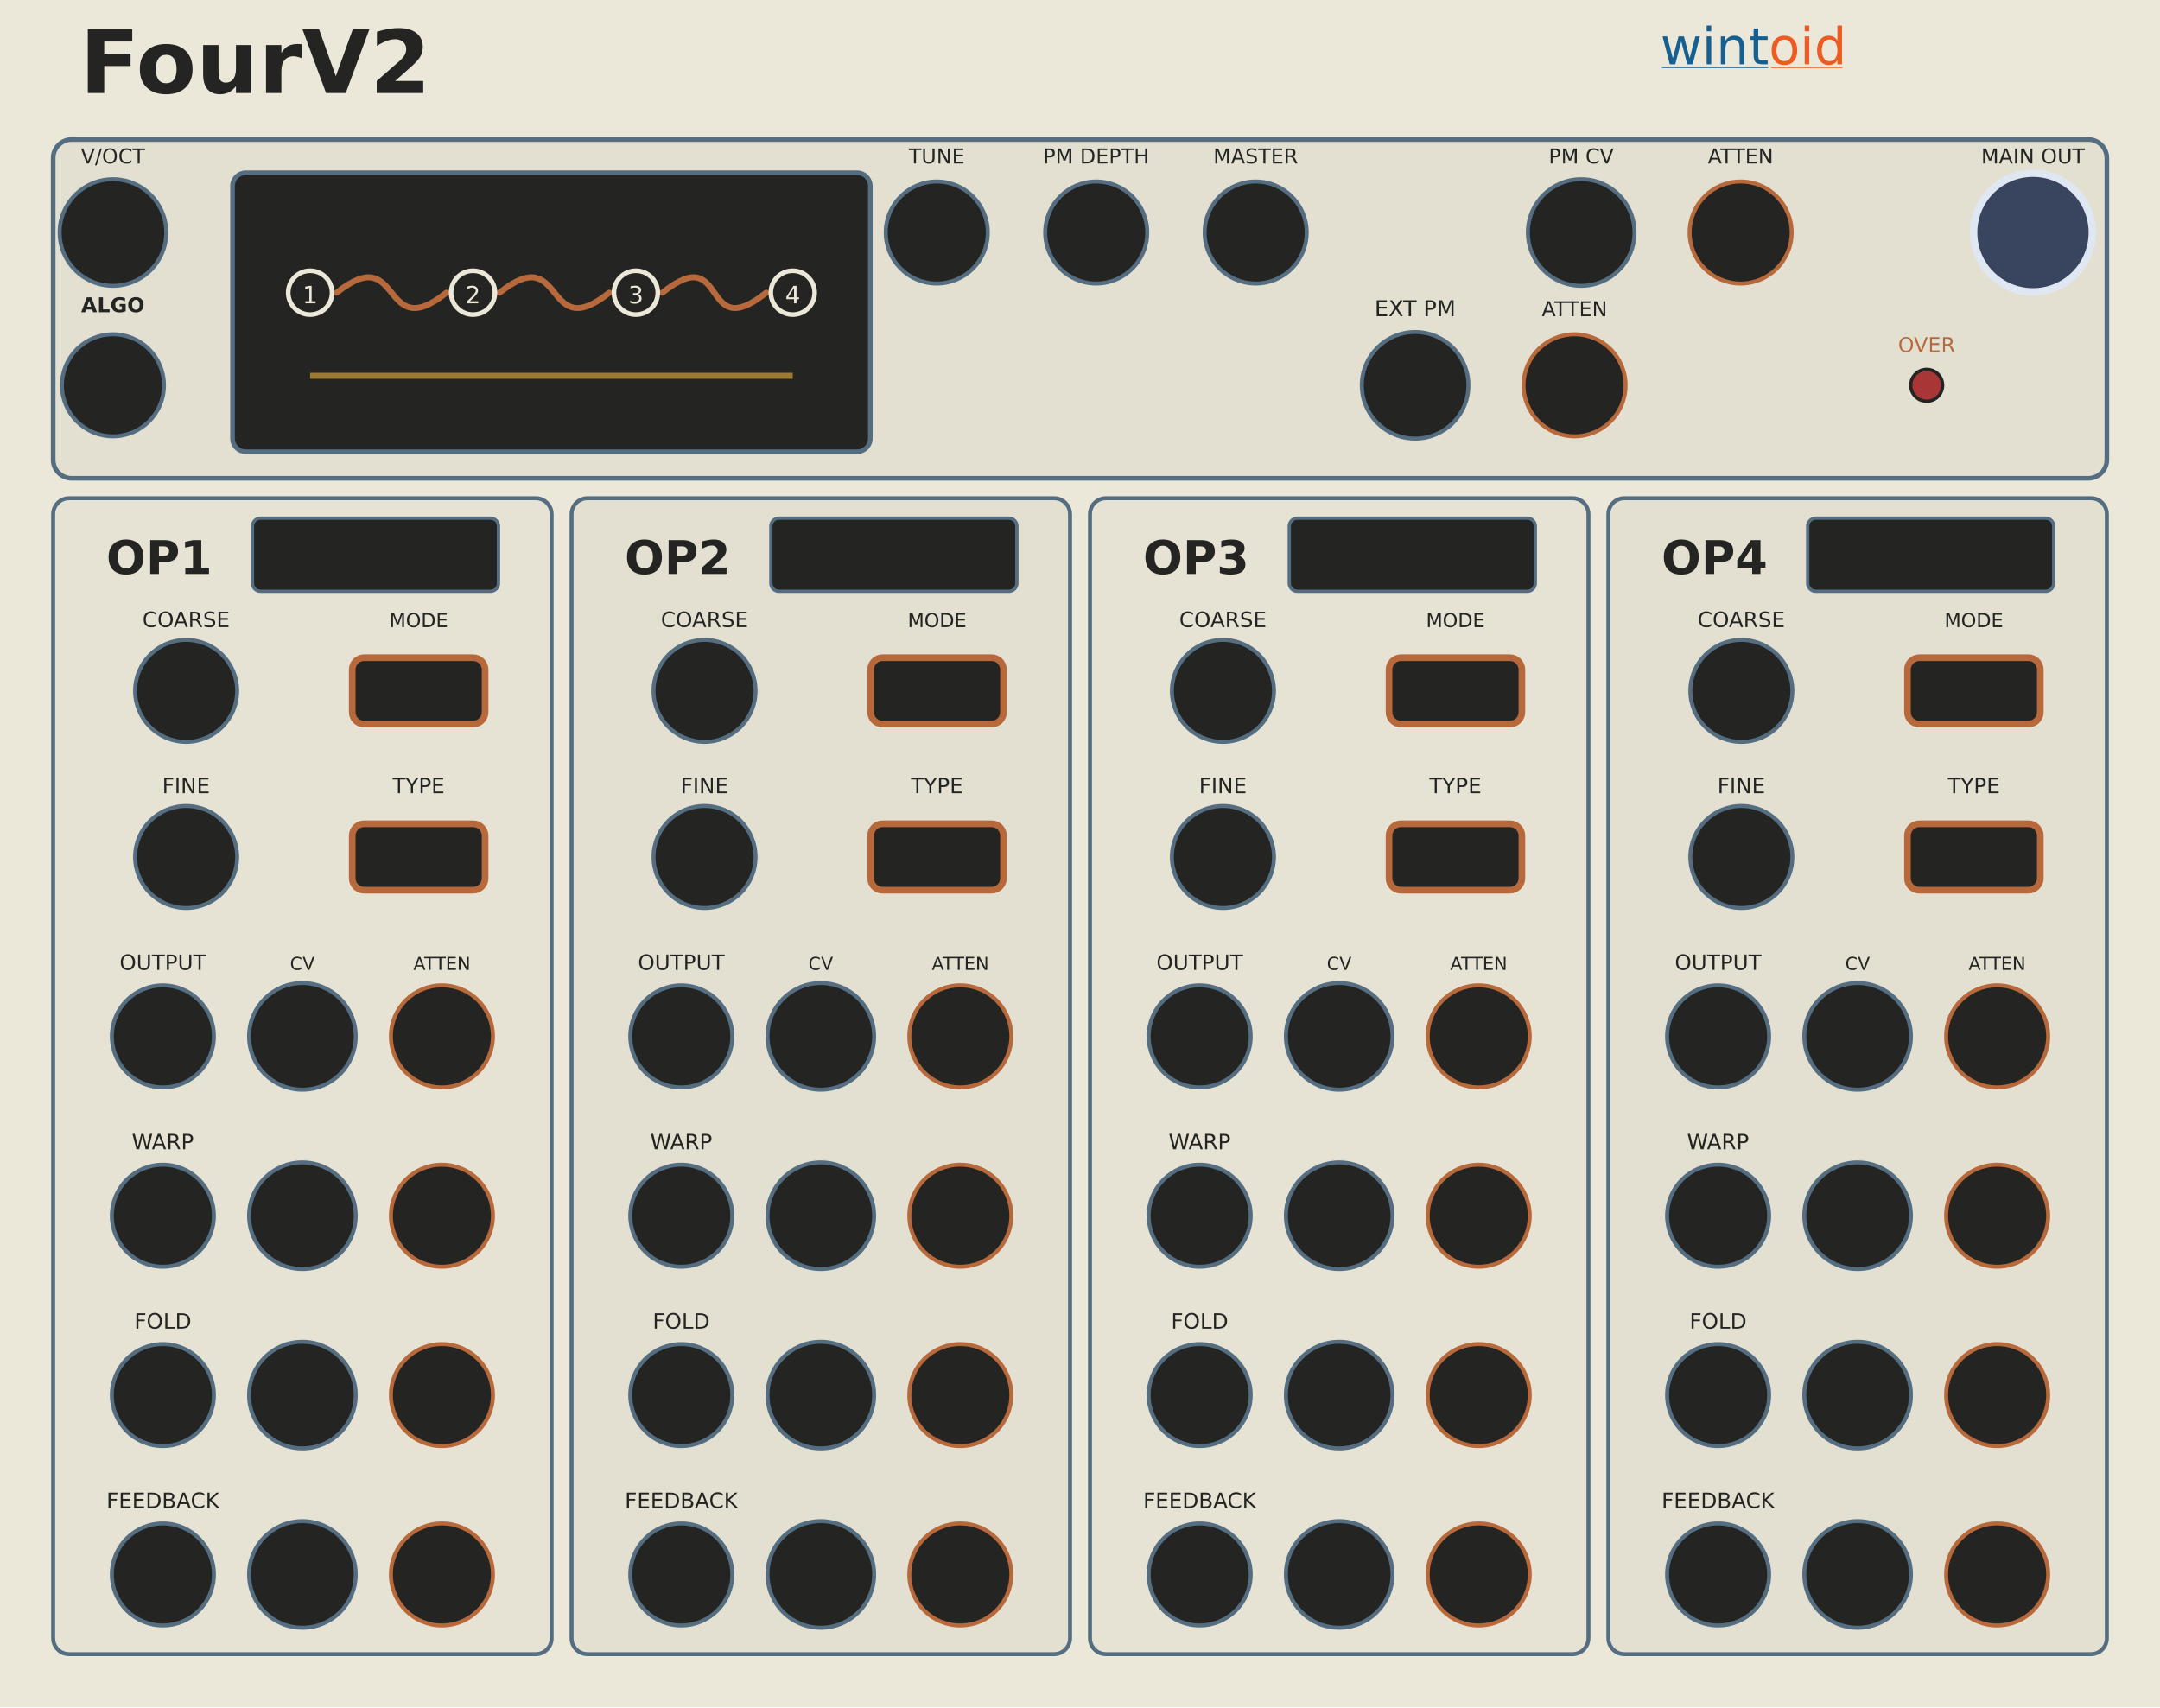
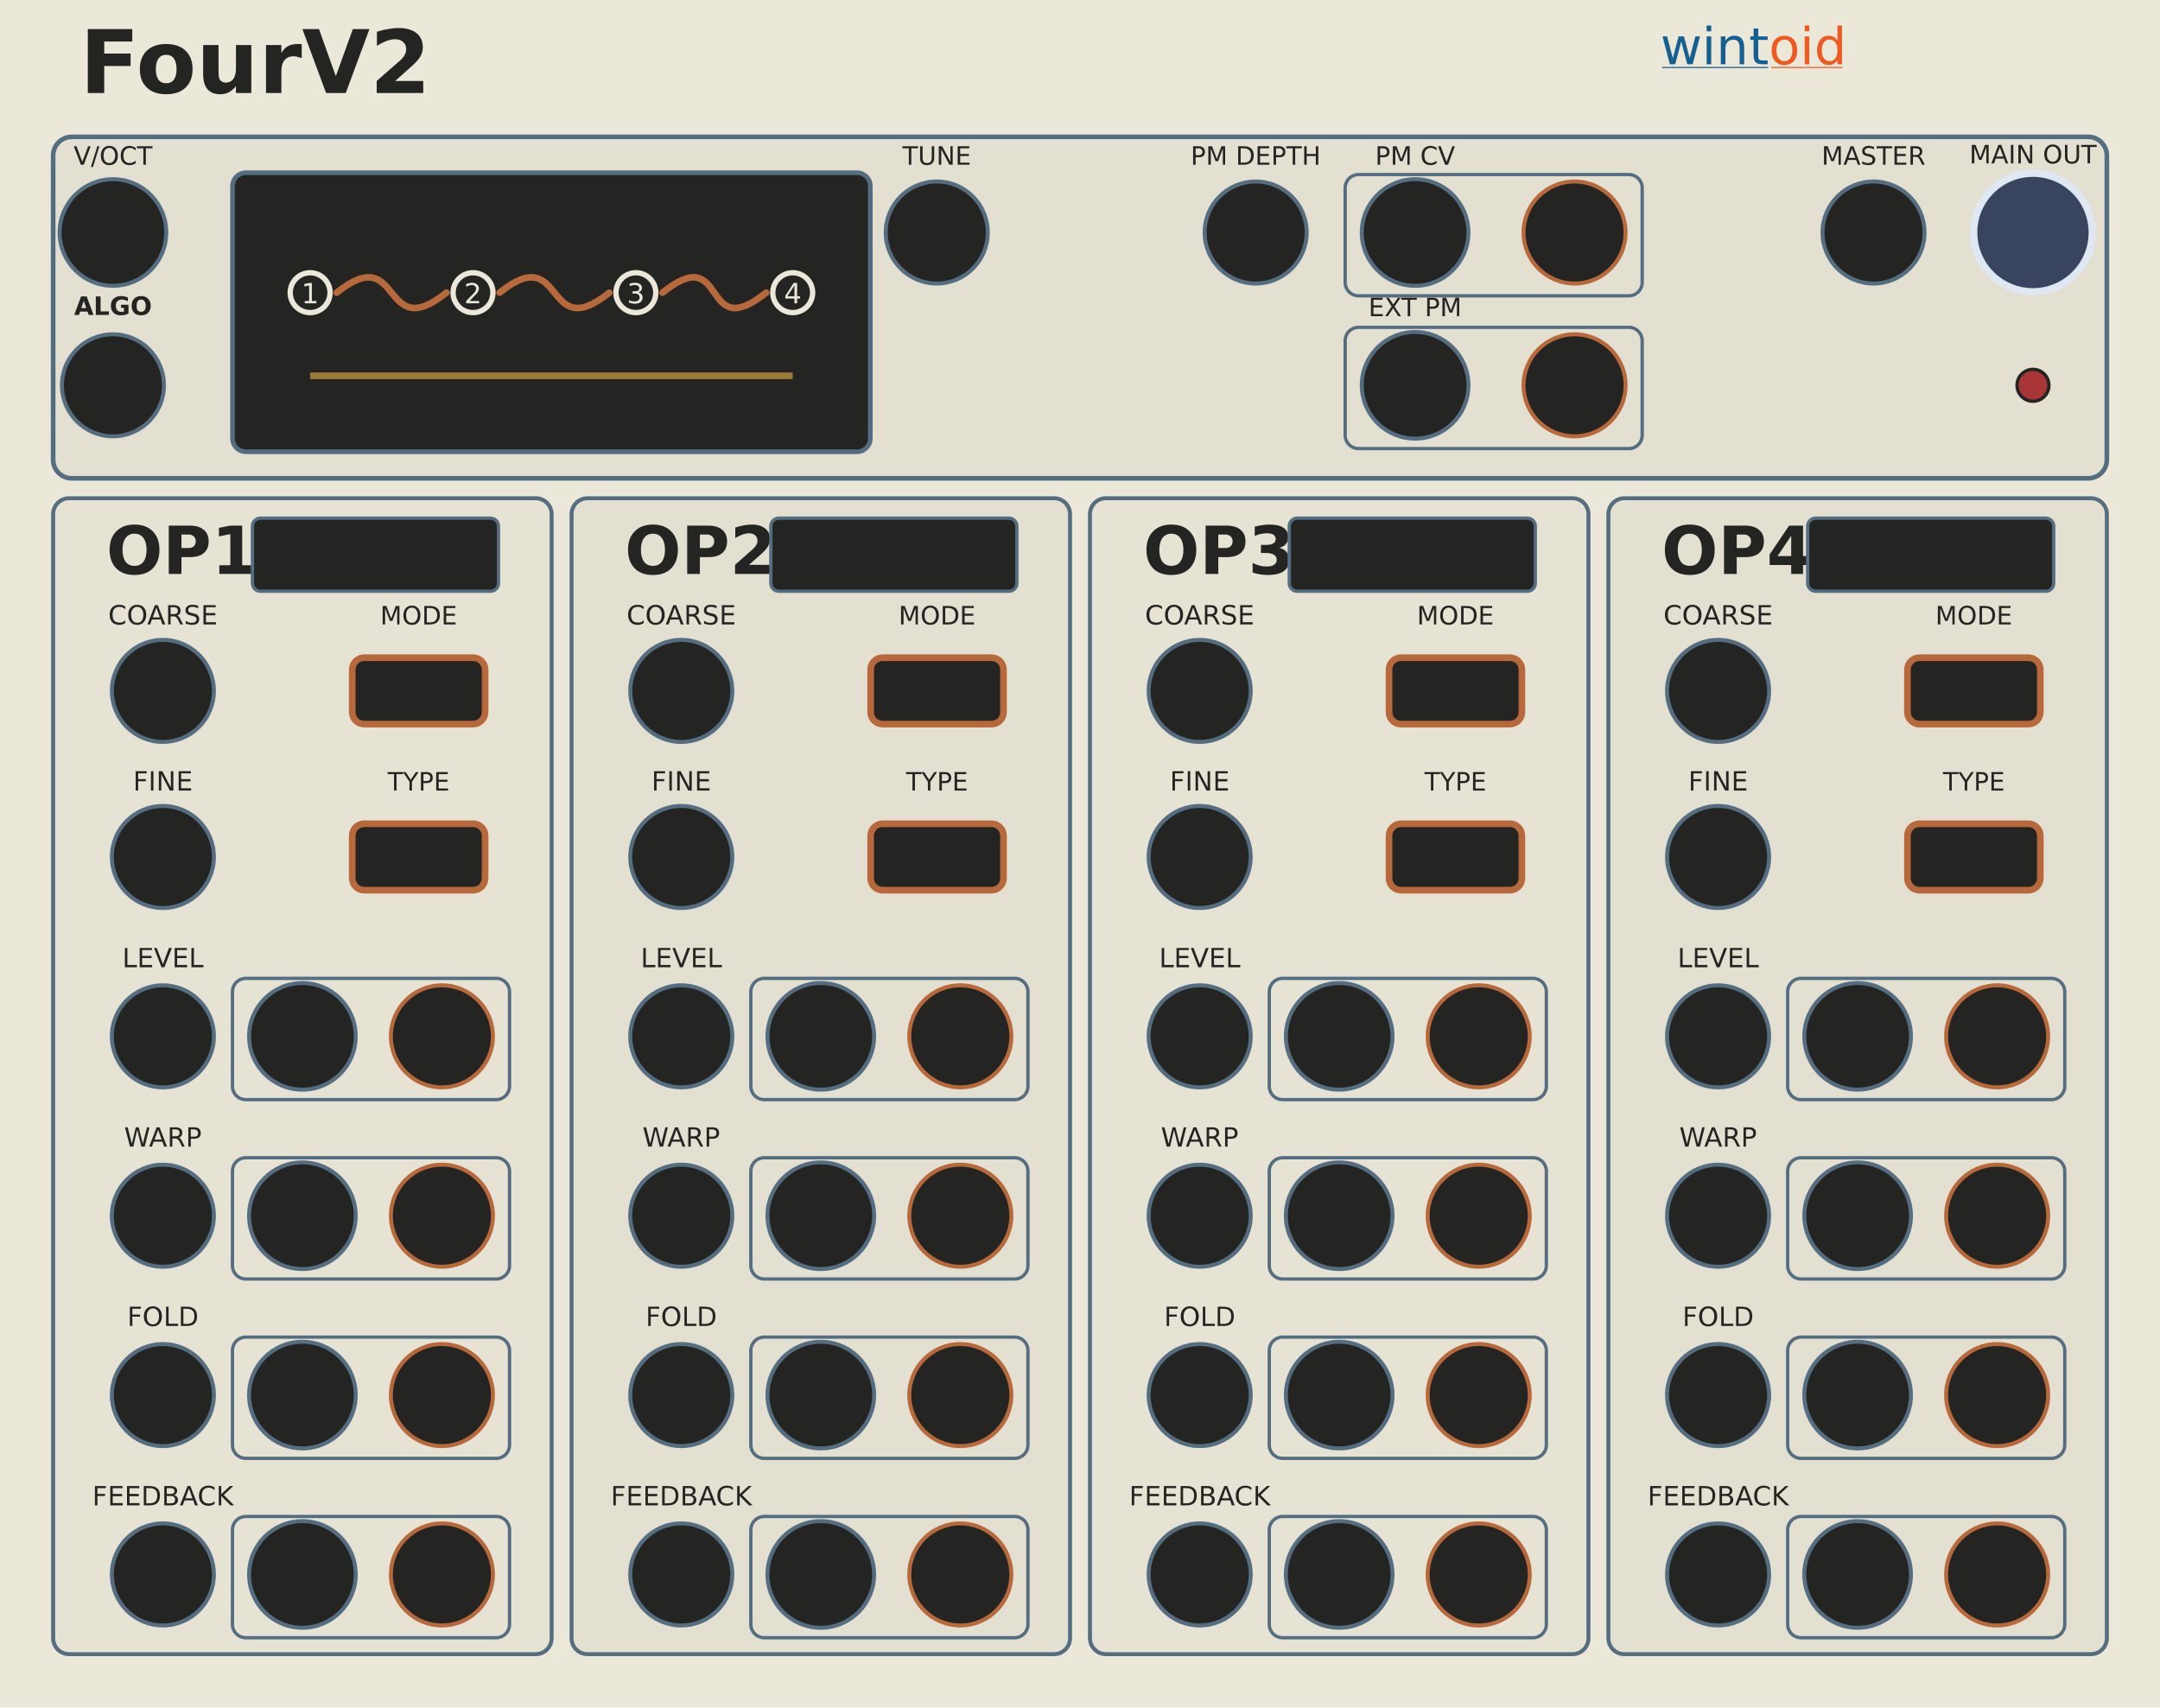
<svg xmlns="http://www.w3.org/2000/svg" width="162.56mm" height="128.5mm" viewBox="0 0 162.56 128.5">
  <rect x="0" y="0" width="162.56" height="128.5" fill="#ece8d9" stroke="#ece8d9" stroke-width="0" />
  <g id="wintoid-logo" transform="translate(124.959 0.638) scale(0.06)">
    <g id="wint-glyphs" fill="#155f91">
      <path data-glyph="w" data-glyph-index="90" data-bbox="2.6875,-35,49.6562,0" transform="translate(0 70)" fill="#155f91" d="M 2.688 -35 L 8.438 -35 L 15.625 -7.688 L 22.781 -35 L 29.562 -35 L 36.75 -7.688 L 43.906 -35 L 49.656 -35 L 40.5 0 L 33.719 0 L 26.188 -28.688 L 18.625 0 L 11.844 0 Z" />
      <path data-glyph="i" data-glyph-index="76" data-bbox="6.0312,-48.625,11.7812,0" transform="translate(52 70)" fill="#155f91" d="M 6.031 -35 L 11.781 -35 L 11.781 0 L 6.031 0 Z M 6.031 -48.625 L 11.781 -48.625 L 11.781 -41.344 L 6.031 -41.344 Z" />
      <path data-glyph="n" data-glyph-index="81" data-bbox="5.8125,-35.8438,35.125,0" transform="translate(70 70)" fill="#155f91" d="M 35.125 -21.125 L 35.125 0 L 29.375 0 L 29.375 -20.938 Q 29.375 -25.906 27.438 -28.375 Q 25.5 -30.844 21.625 -30.844 Q 16.969 -30.844 14.281 -27.875 Q 11.594 -24.906 11.594 -19.781 L 11.594 0 L 5.812 0 L 5.812 -35 L 11.594 -35 L 11.594 -29.562 Q 13.656 -32.719 16.453 -34.281 Q 19.25 -35.844 22.906 -35.844 Q 28.938 -35.844 32.031 -32.109 Q 35.125 -28.375 35.125 -21.125 Z" />
      <path data-glyph="t" data-glyph-index="87" data-bbox="1.7188,-44.9375,23.5625,0" transform="translate(111 70)" fill="#155f91" d="M 11.719 -44.938 L 11.719 -35 L 23.562 -35 L 23.562 -30.531 L 11.719 -30.531 L 11.719 -11.531 Q 11.719 -7.25 12.891 -6.031 Q 14.062 -4.812 17.656 -4.812 L 23.562 -4.812 L 23.562 0 L 17.656 0 Q 11 0 8.469 -2.484 Q 5.938 -4.969 5.938 -11.531 L 5.938 -30.531 L 1.719 -30.531 L 1.719 -35 L 5.938 -35 L 5.938 -44.938 Z" />
    </g>
    <line id="wint-underline" x1="2.688" y1="74" x2="134.562" y2="74" stroke="#155f91" stroke-width="1.4" stroke-linecap="square" />
    <g id="oid-glyphs" fill="#ed5b22">
      <path data-glyph="o" data-glyph-index="82" data-bbox="3.5312,-35.8438,35.6562,0.9062" transform="translate(136 70)" fill="#ed5b22" d="M 19.594 -30.969 Q 14.969 -30.969 12.281 -27.359 Q 9.594 -23.75 9.594 -17.469 Q 9.594 -11.188 12.266 -7.578 Q 14.938 -3.969 19.594 -3.969 Q 24.188 -3.969 26.875 -7.594 Q 29.562 -11.219 29.562 -17.469 Q 29.562 -23.688 26.875 -27.328 Q 24.188 -30.969 19.594 -30.969 Z M 19.594 -35.844 Q 27.094 -35.844 31.375 -30.969 Q 35.656 -26.094 35.656 -17.469 Q 35.656 -8.875 31.375 -3.984 Q 27.094 0.906 19.594 0.906 Q 12.062 0.906 7.797 -3.984 Q 3.531 -8.875 3.531 -17.469 Q 3.531 -26.094 7.797 -30.969 Q 12.062 -35.844 19.594 -35.844 Z" />
      <path data-glyph="i" data-glyph-index="76" data-bbox="6.0312,-48.625,11.7812,0" transform="translate(175 70)" fill="#ed5b22" d="M 6.031 -35 L 11.781 -35 L 11.781 0 L 6.031 0 Z M 6.031 -48.625 L 11.781 -48.625 L 11.781 -41.344 L 6.031 -41.344 Z" />
      <path data-glyph="d" data-glyph-index="71" data-bbox="3.5312,-48.625,34.8125,0.9062" transform="translate(193 70)" fill="#ed5b22" d="M 29.062 -29.688 L 29.062 -48.625 L 34.812 -48.625 L 34.812 0 L 29.062 0 L 29.062 -5.25 Q 27.25 -2.125 24.484 -0.609 Q 21.719 0.906 17.844 0.906 Q 11.5 0.906 7.516 -4.156 Q 3.531 -9.219 3.531 -17.469 Q 3.531 -25.719 7.516 -30.781 Q 11.5 -35.844 17.844 -35.844 Q 21.719 -35.844 24.484 -34.328 Q 27.25 -32.812 29.062 -29.688 Z M 9.469 -17.469 Q 9.469 -11.125 12.078 -7.516 Q 14.688 -3.906 19.25 -3.906 Q 23.812 -3.906 26.438 -7.516 Q 29.062 -11.125 29.062 -17.469 Q 29.062 -23.812 26.438 -27.422 Q 23.812 -31.031 19.25 -31.031 Q 14.688 -31.031 12.078 -27.422 Q 9.469 -23.812 9.469 -17.469 Z" />
    </g>
    <line id="oid-underline" x1="139.531" y1="74" x2="227.812" y2="74" stroke="#ed5b22" stroke-width="1.4" stroke-linecap="square" />
  </g>
  <text x="6" y="7" text-anchor="start" font-family="DejaVu Sans" font-size="6.6" font-weight="600" fill="#242522">FourV2</text>
-   <rect id="routing-section" x="4" y="10.5" width="154.56" height="25.5" fill="#e3e0d1" stroke="#556d80" stroke-width="0.35" rx="1.4" />
-   <text x="8.5" y="23.5" text-anchor="middle" font-family="DejaVu Sans" font-size="1.55" font-weight="600" fill="#242522">ALGO</text>
+   <rect id="routing-section" x="4" y="10.3" width="154.56" height="25.7" fill="#e3e0d1" stroke="#556d80" stroke-width="0.35" rx="1.4" />
+   <text x="8.5" y="23.7" text-anchor="middle" font-family="DejaVu Sans" font-size="1.9" font-weight="600" fill="#242522">ALGO</text>
  <rect id="routing-display" x="17.5" y="13" width="48" height="21" fill="#242522" stroke="#556d80" stroke-width="0.35" rx="1" />
  <g id="routing-display-art">
-     <path d="M 25.34 22.028 C 30.34 18.028, 28.598 26.028, 33.598 22.028" fill="none" stroke="#b7693c" stroke-width="0.45" stroke-linecap="round" stroke-linejoin="round" />
-     <path d="M 37.598 22.028 C 42.598 18.028, 40.856 26.028, 45.856 22.028" fill="none" stroke="#b7693c" stroke-width="0.45" stroke-linecap="round" stroke-linejoin="round" />
-     <path d="M 49.856 22.028 C 54.856 18.028, 52.66 26.028, 57.66 22.028" fill="none" stroke="#b7693c" stroke-width="0.45" stroke-linecap="round" stroke-linejoin="round" />
-     <line x1="23.34" y1="28.284" x2="59.66" y2="28.284" stroke="#9c7a35" stroke-width="0.45" />
-     <circle cx="23.34" cy="22.028" r="1.65" fill="#242522" stroke="#ece8d9" stroke-width="0.35" />
-     <text x="23.34" y="22.828" text-anchor="middle" font-family="DejaVu Sans" font-size="1.8" fill="#ece8d9">1</text>
-     <circle cx="35.598" cy="22.028" r="1.65" fill="#242522" stroke="#ece8d9" stroke-width="0.35" />
-     <text x="35.598" y="22.828" text-anchor="middle" font-family="DejaVu Sans" font-size="1.8" fill="#ece8d9">2</text>
-     <circle cx="47.856" cy="22.028" r="1.65" fill="#242522" stroke="#ece8d9" stroke-width="0.35" />
-     <text x="47.856" y="22.828" text-anchor="middle" font-family="DejaVu Sans" font-size="1.8" fill="#ece8d9">3</text>
-     <circle cx="59.66" cy="22.028" r="1.65" fill="#242522" stroke="#ece8d9" stroke-width="0.35" />
-     <text x="59.66" y="22.828" text-anchor="middle" font-family="DejaVu Sans" font-size="1.8" fill="#ece8d9">4</text>
+     <path d="M 25.34 22.028 C 30.34 18.028, 28.598 26.028, 33.598 22.028" fill="none" stroke="#b7693c" stroke-width="0.5" stroke-linecap="round" stroke-linejoin="round" />
+     <path d="M 37.598 22.028 C 42.598 18.028, 40.856 26.028, 45.856 22.028" fill="none" stroke="#b7693c" stroke-width="0.5" stroke-linecap="round" stroke-linejoin="round" />
+     <path d="M 49.856 22.028 C 54.856 18.028, 52.66 26.028, 57.66 22.028" fill="none" stroke="#b7693c" stroke-width="0.5" stroke-linecap="round" stroke-linejoin="round" />
+     <line x1="23.34" y1="28.284" x2="59.66" y2="28.284" stroke="#9c7a35" stroke-width="0.5" />
+     <circle cx="23.34" cy="22.028" r="1.5" fill="#242522" stroke="#ece8d9" stroke-width="0.4" />
+     <text x="23.34" y="22.828" text-anchor="middle" font-family="DejaVu Sans" font-size="2.1" fill="#ece8d9">1</text>
+     <circle cx="35.598" cy="22.028" r="1.5" fill="#242522" stroke="#ece8d9" stroke-width="0.4" />
+     <text x="35.598" y="22.828" text-anchor="middle" font-family="DejaVu Sans" font-size="2.1" fill="#ece8d9">2</text>
+     <circle cx="47.856" cy="22.028" r="1.5" fill="#242522" stroke="#ece8d9" stroke-width="0.4" />
+     <text x="47.856" y="22.828" text-anchor="middle" font-family="DejaVu Sans" font-size="2.1" fill="#ece8d9">3</text>
+     <circle cx="59.66" cy="22.028" r="1.5" fill="#242522" stroke="#ece8d9" stroke-width="0.4" />
+     <text x="59.66" y="22.828" text-anchor="middle" font-family="DejaVu Sans" font-size="2.1" fill="#ece8d9">4</text>
  </g>
-   <text x="70.5" y="12.3" text-anchor="middle" font-family="DejaVu Sans" font-size="1.55" font-weight="400" fill="#242522">TUNE</text>
-   <text x="82.5" y="12.3" text-anchor="middle" font-family="DejaVu Sans" font-size="1.55" font-weight="400" fill="#242522">PM DEPTH</text>
-   <text x="94.5" y="12.3" text-anchor="middle" font-family="DejaVu Sans" font-size="1.55" font-weight="400" fill="#242522">MASTER</text>
-   <text x="119" y="12.3" text-anchor="middle" font-family="DejaVu Sans" font-size="1.55" font-weight="400" fill="#242522">PM CV</text>
-   <text x="131" y="12.3" text-anchor="middle" font-family="DejaVu Sans" font-size="1.55" font-weight="400" fill="#242522">ATTEN</text>
-   <text x="106.5" y="23.8" text-anchor="middle" font-family="DejaVu Sans" font-size="1.65" font-weight="400" fill="#242522">EXT PM</text>
-   <text x="118.5" y="23.8" text-anchor="middle" font-family="DejaVu Sans" font-size="1.55" font-weight="400" fill="#242522">ATTEN</text>
+   <rect id="pm-depth-cv-group" x="101.237" y="13.137" width="22.353" height="9.126" fill="none" stroke="#556d80" stroke-width="0.25" rx="1" />
+   <rect id="external-pm-group" x="101.237" y="24.637" width="22.353" height="9.126" fill="none" stroke="#556d80" stroke-width="0.25" rx="1" />
+   <text x="70.5" y="12.4" text-anchor="middle" font-family="DejaVu Sans" font-size="1.9" font-weight="400" fill="#242522">TUNE</text>
+   <text x="94.5" y="12.4" text-anchor="middle" font-family="DejaVu Sans" font-size="1.9" font-weight="400" fill="#242522">PM DEPTH</text>
+   <text x="141" y="12.4" text-anchor="middle" font-family="DejaVu Sans" font-size="1.9" font-weight="400" fill="#242522">MASTER</text>
+   <text x="106.5" y="12.4" text-anchor="middle" font-family="DejaVu Sans" font-size="1.9" font-weight="400" fill="#242522">PM CV</text>
+   <text x="106.5" y="23.8" text-anchor="middle" font-family="DejaVu Sans" font-size="1.9" font-weight="400" fill="#242522">EXT PM</text>
  <rect id="operator-section-1" x="4" y="37.5" width="37.515" height="87" fill="#e7e3d4" stroke="#556d80" stroke-width="0.3" rx="1.2" />
-   <text x="8" y="43.2" text-anchor="start" font-family="DejaVu Sans" font-size="3.5" font-weight="600" fill="#242522">OP1</text>
+   <text x="8" y="43.2" text-anchor="start" font-family="DejaVu Sans" font-size="5" font-weight="600" fill="#242522">OP1</text>
  <rect id="op1-frequency-display" x="19" y="39" width="18.515" height="5.5" fill="#242522" stroke="#556d80" stroke-width="0.25" rx="0.6" />
-   <text x="14.008" y="47.2" text-anchor="middle" font-family="DejaVu Sans" font-size="1.6" font-weight="400" fill="#242522">COARSE</text>
-   <text x="31.508" y="47.2" text-anchor="middle" font-family="DejaVu Sans" font-size="1.45" font-weight="400" fill="#242522">MODE</text>
-   <text x="14.008" y="59.7" text-anchor="middle" font-family="DejaVu Sans" font-size="1.6" font-weight="400" fill="#242522">FINE</text>
-   <text x="31.508" y="59.7" text-anchor="middle" font-family="DejaVu Sans" font-size="1.6" font-weight="400" fill="#242522">TYPE</text>
-   <text x="12.258" y="73" text-anchor="middle" font-family="DejaVu Sans" font-size="1.6" font-weight="400" fill="#242522">OUTPUT</text>
-   <text x="12.258" y="86.5" text-anchor="middle" font-family="DejaVu Sans" font-size="1.6" font-weight="400" fill="#242522">WARP</text>
-   <text x="12.258" y="100" text-anchor="middle" font-family="DejaVu Sans" font-size="1.6" font-weight="400" fill="#242522">FOLD</text>
-   <text x="12.258" y="113.5" text-anchor="middle" font-family="DejaVu Sans" font-size="1.6" font-weight="400" fill="#242522">FEEDBACK</text>
-   <text x="22.758" y="73" text-anchor="middle" font-family="DejaVu Sans" font-size="1.35" font-weight="400" fill="#242522">CV</text>
-   <text x="33.258" y="73" text-anchor="middle" font-family="DejaVu Sans" font-size="1.35" font-weight="400" fill="#242522">ATTEN</text>
+   <rect id="op1-output-cv-group" x="17.494" y="73.637" width="20.853" height="9.126" fill="none" stroke="#556d80" stroke-width="0.25" rx="1" />
+   <rect id="op1-warp-cv-group" x="17.494" y="87.137" width="20.853" height="9.126" fill="none" stroke="#556d80" stroke-width="0.25" rx="1" />
+   <rect id="op1-fold-cv-group" x="17.494" y="100.637" width="20.853" height="9.126" fill="none" stroke="#556d80" stroke-width="0.25" rx="1" />
+   <rect id="op1-feedback-cv-group" x="17.494" y="114.137" width="20.853" height="9.126" fill="none" stroke="#556d80" stroke-width="0.25" rx="1" />
+   <text x="12.258" y="47" text-anchor="middle" font-family="DejaVu Sans" font-size="2" font-weight="400" fill="#242522">COARSE</text>
+   <text x="31.508" y="47" text-anchor="middle" font-family="DejaVu Sans" font-size="1.9" font-weight="400" fill="#242522">MODE</text>
+   <text x="12.258" y="59.5" text-anchor="middle" font-family="DejaVu Sans" font-size="2" font-weight="400" fill="#242522">FINE</text>
+   <text x="31.508" y="59.5" text-anchor="middle" font-family="DejaVu Sans" font-size="1.9" font-weight="400" fill="#242522">TYPE</text>
+   <text x="12.258" y="72.8" text-anchor="middle" font-family="DejaVu Sans" font-size="2" font-weight="400" fill="#242522">LEVEL</text>
+   <text x="12.258" y="86.3" text-anchor="middle" font-family="DejaVu Sans" font-size="2" font-weight="400" fill="#242522">WARP</text>
+   <text x="12.258" y="99.8" text-anchor="middle" font-family="DejaVu Sans" font-size="2" font-weight="400" fill="#242522">FOLD</text>
+   <text x="12.258" y="113.3" text-anchor="middle" font-family="DejaVu Sans" font-size="2" font-weight="400" fill="#242522">FEEDBACK</text>
  <rect id="operator-section-2" x="43.015" y="37.5" width="37.515" height="87" fill="#e3e0d1" stroke="#556d80" stroke-width="0.3" rx="1.2" />
-   <text x="47.015" y="43.2" text-anchor="start" font-family="DejaVu Sans" font-size="3.5" font-weight="600" fill="#242522">OP2</text>
+   <text x="47.015" y="43.2" text-anchor="start" font-family="DejaVu Sans" font-size="5" font-weight="600" fill="#242522">OP2</text>
  <rect id="op2-frequency-display" x="58.015" y="39" width="18.515" height="5.5" fill="#242522" stroke="#556d80" stroke-width="0.25" rx="0.6" />
-   <text x="53.023" y="47.2" text-anchor="middle" font-family="DejaVu Sans" font-size="1.6" font-weight="400" fill="#242522">COARSE</text>
-   <text x="70.523" y="47.2" text-anchor="middle" font-family="DejaVu Sans" font-size="1.45" font-weight="400" fill="#242522">MODE</text>
-   <text x="53.023" y="59.7" text-anchor="middle" font-family="DejaVu Sans" font-size="1.6" font-weight="400" fill="#242522">FINE</text>
-   <text x="70.523" y="59.7" text-anchor="middle" font-family="DejaVu Sans" font-size="1.6" font-weight="400" fill="#242522">TYPE</text>
-   <text x="51.273" y="73" text-anchor="middle" font-family="DejaVu Sans" font-size="1.6" font-weight="400" fill="#242522">OUTPUT</text>
-   <text x="51.273" y="86.5" text-anchor="middle" font-family="DejaVu Sans" font-size="1.6" font-weight="400" fill="#242522">WARP</text>
-   <text x="51.273" y="100" text-anchor="middle" font-family="DejaVu Sans" font-size="1.6" font-weight="400" fill="#242522">FOLD</text>
-   <text x="51.273" y="113.5" text-anchor="middle" font-family="DejaVu Sans" font-size="1.6" font-weight="400" fill="#242522">FEEDBACK</text>
-   <text x="61.773" y="73" text-anchor="middle" font-family="DejaVu Sans" font-size="1.35" font-weight="400" fill="#242522">CV</text>
-   <text x="72.273" y="73" text-anchor="middle" font-family="DejaVu Sans" font-size="1.35" font-weight="400" fill="#242522">ATTEN</text>
+   <rect id="op2-output-cv-group" x="56.509" y="73.637" width="20.853" height="9.126" fill="none" stroke="#556d80" stroke-width="0.25" rx="1" />
+   <rect id="op2-warp-cv-group" x="56.509" y="87.137" width="20.853" height="9.126" fill="none" stroke="#556d80" stroke-width="0.25" rx="1" />
+   <rect id="op2-fold-cv-group" x="56.509" y="100.637" width="20.853" height="9.126" fill="none" stroke="#556d80" stroke-width="0.25" rx="1" />
+   <rect id="op2-feedback-cv-group" x="56.509" y="114.137" width="20.853" height="9.126" fill="none" stroke="#556d80" stroke-width="0.25" rx="1" />
+   <text x="51.273" y="47" text-anchor="middle" font-family="DejaVu Sans" font-size="2" font-weight="400" fill="#242522">COARSE</text>
+   <text x="70.523" y="47" text-anchor="middle" font-family="DejaVu Sans" font-size="1.9" font-weight="400" fill="#242522">MODE</text>
+   <text x="51.273" y="59.5" text-anchor="middle" font-family="DejaVu Sans" font-size="2" font-weight="400" fill="#242522">FINE</text>
+   <text x="70.523" y="59.5" text-anchor="middle" font-family="DejaVu Sans" font-size="1.9" font-weight="400" fill="#242522">TYPE</text>
+   <text x="51.273" y="72.8" text-anchor="middle" font-family="DejaVu Sans" font-size="2" font-weight="400" fill="#242522">LEVEL</text>
+   <text x="51.273" y="86.3" text-anchor="middle" font-family="DejaVu Sans" font-size="2" font-weight="400" fill="#242522">WARP</text>
+   <text x="51.273" y="99.8" text-anchor="middle" font-family="DejaVu Sans" font-size="2" font-weight="400" fill="#242522">FOLD</text>
+   <text x="51.273" y="113.3" text-anchor="middle" font-family="DejaVu Sans" font-size="2" font-weight="400" fill="#242522">FEEDBACK</text>
  <rect id="operator-section-3" x="82.03" y="37.5" width="37.515" height="87" fill="#e7e3d4" stroke="#556d80" stroke-width="0.3" rx="1.2" />
-   <text x="86.03" y="43.2" text-anchor="start" font-family="DejaVu Sans" font-size="3.5" font-weight="600" fill="#242522">OP3</text>
+   <text x="86.03" y="43.2" text-anchor="start" font-family="DejaVu Sans" font-size="5" font-weight="600" fill="#242522">OP3</text>
  <rect id="op3-frequency-display" x="97.03" y="39" width="18.515" height="5.5" fill="#242522" stroke="#556d80" stroke-width="0.25" rx="0.6" />
-   <text x="92.037" y="47.2" text-anchor="middle" font-family="DejaVu Sans" font-size="1.6" font-weight="400" fill="#242522">COARSE</text>
-   <text x="109.537" y="47.2" text-anchor="middle" font-family="DejaVu Sans" font-size="1.45" font-weight="400" fill="#242522">MODE</text>
-   <text x="92.037" y="59.7" text-anchor="middle" font-family="DejaVu Sans" font-size="1.6" font-weight="400" fill="#242522">FINE</text>
-   <text x="109.537" y="59.7" text-anchor="middle" font-family="DejaVu Sans" font-size="1.6" font-weight="400" fill="#242522">TYPE</text>
-   <text x="90.287" y="73" text-anchor="middle" font-family="DejaVu Sans" font-size="1.6" font-weight="400" fill="#242522">OUTPUT</text>
-   <text x="90.287" y="86.5" text-anchor="middle" font-family="DejaVu Sans" font-size="1.6" font-weight="400" fill="#242522">WARP</text>
-   <text x="90.287" y="100" text-anchor="middle" font-family="DejaVu Sans" font-size="1.6" font-weight="400" fill="#242522">FOLD</text>
-   <text x="90.287" y="113.5" text-anchor="middle" font-family="DejaVu Sans" font-size="1.6" font-weight="400" fill="#242522">FEEDBACK</text>
-   <text x="100.787" y="73" text-anchor="middle" font-family="DejaVu Sans" font-size="1.35" font-weight="400" fill="#242522">CV</text>
-   <text x="111.287" y="73" text-anchor="middle" font-family="DejaVu Sans" font-size="1.35" font-weight="400" fill="#242522">ATTEN</text>
+   <rect id="op3-output-cv-group" x="95.524" y="73.637" width="20.853" height="9.126" fill="none" stroke="#556d80" stroke-width="0.25" rx="1" />
+   <rect id="op3-warp-cv-group" x="95.524" y="87.137" width="20.853" height="9.126" fill="none" stroke="#556d80" stroke-width="0.25" rx="1" />
+   <rect id="op3-fold-cv-group" x="95.524" y="100.637" width="20.853" height="9.126" fill="none" stroke="#556d80" stroke-width="0.25" rx="1" />
+   <rect id="op3-feedback-cv-group" x="95.524" y="114.137" width="20.853" height="9.126" fill="none" stroke="#556d80" stroke-width="0.25" rx="1" />
+   <text x="90.287" y="47" text-anchor="middle" font-family="DejaVu Sans" font-size="2" font-weight="400" fill="#242522">COARSE</text>
+   <text x="109.537" y="47" text-anchor="middle" font-family="DejaVu Sans" font-size="1.9" font-weight="400" fill="#242522">MODE</text>
+   <text x="90.287" y="59.5" text-anchor="middle" font-family="DejaVu Sans" font-size="2" font-weight="400" fill="#242522">FINE</text>
+   <text x="109.537" y="59.5" text-anchor="middle" font-family="DejaVu Sans" font-size="1.9" font-weight="400" fill="#242522">TYPE</text>
+   <text x="90.287" y="72.8" text-anchor="middle" font-family="DejaVu Sans" font-size="2" font-weight="400" fill="#242522">LEVEL</text>
+   <text x="90.287" y="86.3" text-anchor="middle" font-family="DejaVu Sans" font-size="2" font-weight="400" fill="#242522">WARP</text>
+   <text x="90.287" y="99.8" text-anchor="middle" font-family="DejaVu Sans" font-size="2" font-weight="400" fill="#242522">FOLD</text>
+   <text x="90.287" y="113.3" text-anchor="middle" font-family="DejaVu Sans" font-size="2" font-weight="400" fill="#242522">FEEDBACK</text>
  <rect id="operator-section-4" x="121.045" y="37.5" width="37.515" height="87" fill="#e3e0d1" stroke="#556d80" stroke-width="0.3" rx="1.2" />
-   <text x="125.045" y="43.2" text-anchor="start" font-family="DejaVu Sans" font-size="3.5" font-weight="600" fill="#242522">OP4</text>
+   <text x="125.045" y="43.2" text-anchor="start" font-family="DejaVu Sans" font-size="5" font-weight="600" fill="#242522">OP4</text>
  <rect id="op4-frequency-display" x="136.045" y="39" width="18.515" height="5.5" fill="#242522" stroke="#556d80" stroke-width="0.25" rx="0.6" />
-   <text x="131.053" y="47.2" text-anchor="middle" font-family="DejaVu Sans" font-size="1.6" font-weight="400" fill="#242522">COARSE</text>
-   <text x="148.553" y="47.2" text-anchor="middle" font-family="DejaVu Sans" font-size="1.45" font-weight="400" fill="#242522">MODE</text>
-   <text x="131.053" y="59.7" text-anchor="middle" font-family="DejaVu Sans" font-size="1.6" font-weight="400" fill="#242522">FINE</text>
-   <text x="148.553" y="59.7" text-anchor="middle" font-family="DejaVu Sans" font-size="1.6" font-weight="400" fill="#242522">TYPE</text>
-   <text x="129.303" y="73" text-anchor="middle" font-family="DejaVu Sans" font-size="1.6" font-weight="400" fill="#242522">OUTPUT</text>
-   <text x="129.303" y="86.5" text-anchor="middle" font-family="DejaVu Sans" font-size="1.6" font-weight="400" fill="#242522">WARP</text>
-   <text x="129.303" y="100" text-anchor="middle" font-family="DejaVu Sans" font-size="1.6" font-weight="400" fill="#242522">FOLD</text>
-   <text x="129.303" y="113.5" text-anchor="middle" font-family="DejaVu Sans" font-size="1.6" font-weight="400" fill="#242522">FEEDBACK</text>
-   <text x="139.803" y="73" text-anchor="middle" font-family="DejaVu Sans" font-size="1.35" font-weight="400" fill="#242522">CV</text>
-   <text x="150.303" y="73" text-anchor="middle" font-family="DejaVu Sans" font-size="1.35" font-weight="400" fill="#242522">ATTEN</text>
-   <text x="8.5" y="12.3" text-anchor="middle" font-family="DejaVu Sans" font-size="1.55" font-weight="400" fill="#242522" textLength="4.5" lengthAdjust="spacingAndGlyphs">V/OCT</text>
-   <text x="153" y="12.3" text-anchor="middle" font-family="DejaVu Sans" font-size="1.55" font-weight="400" fill="#242522" textLength="9.5" lengthAdjust="spacingAndGlyphs">MAIN OUT</text>
-   <text x="145" y="26.5" text-anchor="middle" font-family="DejaVu Sans" font-size="1.55" font-weight="400" fill="#b7693c">OVER</text>
+   <rect id="op4-output-cv-group" x="134.539" y="73.637" width="20.853" height="9.126" fill="none" stroke="#556d80" stroke-width="0.25" rx="1" />
+   <rect id="op4-warp-cv-group" x="134.539" y="87.137" width="20.853" height="9.126" fill="none" stroke="#556d80" stroke-width="0.25" rx="1" />
+   <rect id="op4-fold-cv-group" x="134.539" y="100.637" width="20.853" height="9.126" fill="none" stroke="#556d80" stroke-width="0.25" rx="1" />
+   <rect id="op4-feedback-cv-group" x="134.539" y="114.137" width="20.853" height="9.126" fill="none" stroke="#556d80" stroke-width="0.25" rx="1" />
+   <text x="129.303" y="47" text-anchor="middle" font-family="DejaVu Sans" font-size="2" font-weight="400" fill="#242522">COARSE</text>
+   <text x="148.553" y="47" text-anchor="middle" font-family="DejaVu Sans" font-size="1.9" font-weight="400" fill="#242522">MODE</text>
+   <text x="129.303" y="59.5" text-anchor="middle" font-family="DejaVu Sans" font-size="2" font-weight="400" fill="#242522">FINE</text>
+   <text x="148.553" y="59.5" text-anchor="middle" font-family="DejaVu Sans" font-size="1.9" font-weight="400" fill="#242522">TYPE</text>
+   <text x="129.303" y="72.8" text-anchor="middle" font-family="DejaVu Sans" font-size="2" font-weight="400" fill="#242522">LEVEL</text>
+   <text x="129.303" y="86.3" text-anchor="middle" font-family="DejaVu Sans" font-size="2" font-weight="400" fill="#242522">WARP</text>
+   <text x="129.303" y="99.8" text-anchor="middle" font-family="DejaVu Sans" font-size="2" font-weight="400" fill="#242522">FOLD</text>
+   <text x="129.303" y="113.3" text-anchor="middle" font-family="DejaVu Sans" font-size="2" font-weight="400" fill="#242522">FEEDBACK</text>
+   <text x="8.5" y="12.4" text-anchor="middle" font-family="DejaVu Sans" font-size="1.9" font-weight="400" fill="#242522" textLength="4.5" lengthAdjust="spacingAndGlyphs">V/OCT</text>
+   <text x="153" y="12.3" text-anchor="middle" font-family="DejaVu Sans" font-size="1.9" font-weight="400" fill="#242522" textLength="9.5" lengthAdjust="spacingAndGlyphs">MAIN OUT</text>
  <circle cx="8.5" cy="29" r="3.84" fill="#242522" stroke="#556d80" stroke-width="0.3" />
  <circle cx="70.5" cy="17.5" r="3.84" fill="#242522" stroke="#556d80" stroke-width="0.3" />
-   <circle cx="82.5" cy="17.5" r="3.84" fill="#242522" stroke="#556d80" stroke-width="0.3" />
  <circle cx="94.5" cy="17.5" r="3.84" fill="#242522" stroke="#556d80" stroke-width="0.3" />
-   <circle cx="119" cy="17.5" r="4.013" fill="#242522" stroke="#556d80" stroke-width="0.3" />
-   <circle cx="131" cy="17.5" r="3.84" fill="#242522" stroke="#b7693c" stroke-width="0.3" />
+   <circle cx="141" cy="17.5" r="3.84" fill="#242522" stroke="#556d80" stroke-width="0.3" />
+   <circle cx="106.5" cy="17.5" r="4.013" fill="#242522" stroke="#556d80" stroke-width="0.3" />
+   <circle cx="118.5" cy="17.5" r="3.84" fill="#242522" stroke="#b7693c" stroke-width="0.3" />
  <circle cx="106.5" cy="29" r="4.013" fill="#242522" stroke="#556d80" stroke-width="0.3" />
  <circle cx="118.5" cy="29" r="3.84" fill="#242522" stroke="#b7693c" stroke-width="0.3" />
  <circle cx="8.5" cy="17.5" r="4.013" fill="#242522" stroke="#556d80" stroke-width="0.3" />
  <circle cx="153" cy="17.5" r="4.463" fill="#39445f" stroke="#dfe7f3" stroke-width="0.55" />
-   <circle cx="145" cy="29" r="1.2" fill="#a93636" stroke="#242522" stroke-width="0.25" />
-   <circle cx="14.008" cy="52" r="3.84" fill="#242522" stroke="#556d80" stroke-width="0.3" />
+   <circle cx="153" cy="29" r="1.2" fill="#a93636" stroke="#242522" stroke-width="0.25" />
+   <circle cx="12.258" cy="52" r="3.84" fill="#242522" stroke="#556d80" stroke-width="0.3" />
  <rect x="26.508" y="49.5" width="10" height="5" fill="#242522" stroke="#b7693c" stroke-width="0.5" rx="0.9" />
-   <circle cx="14.008" cy="64.5" r="3.84" fill="#242522" stroke="#556d80" stroke-width="0.3" />
+   <circle cx="12.258" cy="64.5" r="3.84" fill="#242522" stroke="#556d80" stroke-width="0.3" />
  <rect x="26.508" y="62" width="10" height="5" fill="#242522" stroke="#b7693c" stroke-width="0.5" rx="0.9" />
  <circle cx="12.258" cy="78" r="3.84" fill="#242522" stroke="#556d80" stroke-width="0.3" />
  <circle cx="12.258" cy="91.5" r="3.84" fill="#242522" stroke="#556d80" stroke-width="0.3" />
  <circle cx="12.258" cy="105" r="3.84" fill="#242522" stroke="#556d80" stroke-width="0.3" />
  <circle cx="12.258" cy="118.5" r="3.84" fill="#242522" stroke="#556d80" stroke-width="0.3" />
-   <circle cx="53.023" cy="52" r="3.84" fill="#242522" stroke="#556d80" stroke-width="0.3" />
+   <circle cx="51.273" cy="52" r="3.84" fill="#242522" stroke="#556d80" stroke-width="0.3" />
  <rect x="65.523" y="49.5" width="10" height="5" fill="#242522" stroke="#b7693c" stroke-width="0.5" rx="0.9" />
-   <circle cx="53.023" cy="64.5" r="3.84" fill="#242522" stroke="#556d80" stroke-width="0.3" />
+   <circle cx="51.273" cy="64.5" r="3.84" fill="#242522" stroke="#556d80" stroke-width="0.3" />
  <rect x="65.523" y="62" width="10" height="5" fill="#242522" stroke="#b7693c" stroke-width="0.5" rx="0.9" />
  <circle cx="51.273" cy="78" r="3.84" fill="#242522" stroke="#556d80" stroke-width="0.3" />
  <circle cx="51.273" cy="91.5" r="3.84" fill="#242522" stroke="#556d80" stroke-width="0.3" />
  <circle cx="51.273" cy="105" r="3.84" fill="#242522" stroke="#556d80" stroke-width="0.3" />
  <circle cx="51.273" cy="118.5" r="3.84" fill="#242522" stroke="#556d80" stroke-width="0.3" />
-   <circle cx="92.037" cy="52" r="3.84" fill="#242522" stroke="#556d80" stroke-width="0.3" />
+   <circle cx="90.287" cy="52" r="3.84" fill="#242522" stroke="#556d80" stroke-width="0.3" />
  <rect x="104.537" y="49.5" width="10" height="5" fill="#242522" stroke="#b7693c" stroke-width="0.5" rx="0.9" />
-   <circle cx="92.037" cy="64.5" r="3.84" fill="#242522" stroke="#556d80" stroke-width="0.3" />
+   <circle cx="90.287" cy="64.5" r="3.84" fill="#242522" stroke="#556d80" stroke-width="0.3" />
  <rect x="104.537" y="62" width="10" height="5" fill="#242522" stroke="#b7693c" stroke-width="0.5" rx="0.9" />
  <circle cx="90.287" cy="78" r="3.84" fill="#242522" stroke="#556d80" stroke-width="0.3" />
  <circle cx="90.287" cy="91.5" r="3.84" fill="#242522" stroke="#556d80" stroke-width="0.3" />
  <circle cx="90.287" cy="105" r="3.84" fill="#242522" stroke="#556d80" stroke-width="0.3" />
  <circle cx="90.287" cy="118.5" r="3.84" fill="#242522" stroke="#556d80" stroke-width="0.3" />
-   <circle cx="131.053" cy="52" r="3.84" fill="#242522" stroke="#556d80" stroke-width="0.3" />
+   <circle cx="129.303" cy="52" r="3.84" fill="#242522" stroke="#556d80" stroke-width="0.3" />
  <rect x="143.553" y="49.5" width="10" height="5" fill="#242522" stroke="#b7693c" stroke-width="0.5" rx="0.9" />
-   <circle cx="131.053" cy="64.5" r="3.84" fill="#242522" stroke="#556d80" stroke-width="0.3" />
+   <circle cx="129.303" cy="64.5" r="3.84" fill="#242522" stroke="#556d80" stroke-width="0.3" />
  <rect x="143.553" y="62" width="10" height="5" fill="#242522" stroke="#b7693c" stroke-width="0.5" rx="0.9" />
  <circle cx="129.303" cy="78" r="3.84" fill="#242522" stroke="#556d80" stroke-width="0.3" />
  <circle cx="129.303" cy="91.5" r="3.84" fill="#242522" stroke="#556d80" stroke-width="0.3" />
  <circle cx="129.303" cy="105" r="3.84" fill="#242522" stroke="#556d80" stroke-width="0.3" />
  <circle cx="129.303" cy="118.5" r="3.84" fill="#242522" stroke="#556d80" stroke-width="0.3" />
  <circle cx="22.758" cy="78" r="4.013" fill="#242522" stroke="#556d80" stroke-width="0.3" />
  <circle cx="33.258" cy="78" r="3.84" fill="#242522" stroke="#b7693c" stroke-width="0.3" />
  <circle cx="61.773" cy="78" r="4.013" fill="#242522" stroke="#556d80" stroke-width="0.3" />
  <circle cx="72.273" cy="78" r="3.84" fill="#242522" stroke="#b7693c" stroke-width="0.3" />
  <circle cx="100.787" cy="78" r="4.013" fill="#242522" stroke="#556d80" stroke-width="0.3" />
  <circle cx="111.287" cy="78" r="3.84" fill="#242522" stroke="#b7693c" stroke-width="0.3" />
  <circle cx="139.803" cy="78" r="4.013" fill="#242522" stroke="#556d80" stroke-width="0.3" />
  <circle cx="150.303" cy="78" r="3.84" fill="#242522" stroke="#b7693c" stroke-width="0.3" />
  <circle cx="22.758" cy="91.5" r="4.013" fill="#242522" stroke="#556d80" stroke-width="0.3" />
  <circle cx="33.258" cy="91.5" r="3.84" fill="#242522" stroke="#b7693c" stroke-width="0.3" />
  <circle cx="61.773" cy="91.5" r="4.013" fill="#242522" stroke="#556d80" stroke-width="0.3" />
  <circle cx="72.273" cy="91.5" r="3.84" fill="#242522" stroke="#b7693c" stroke-width="0.3" />
  <circle cx="100.787" cy="91.5" r="4.013" fill="#242522" stroke="#556d80" stroke-width="0.3" />
  <circle cx="111.287" cy="91.5" r="3.84" fill="#242522" stroke="#b7693c" stroke-width="0.3" />
  <circle cx="139.803" cy="91.5" r="4.013" fill="#242522" stroke="#556d80" stroke-width="0.3" />
  <circle cx="150.303" cy="91.5" r="3.84" fill="#242522" stroke="#b7693c" stroke-width="0.3" />
  <circle cx="22.758" cy="105" r="4.013" fill="#242522" stroke="#556d80" stroke-width="0.3" />
  <circle cx="33.258" cy="105" r="3.84" fill="#242522" stroke="#b7693c" stroke-width="0.3" />
  <circle cx="61.773" cy="105" r="4.013" fill="#242522" stroke="#556d80" stroke-width="0.3" />
  <circle cx="72.273" cy="105" r="3.84" fill="#242522" stroke="#b7693c" stroke-width="0.3" />
  <circle cx="100.787" cy="105" r="4.013" fill="#242522" stroke="#556d80" stroke-width="0.3" />
  <circle cx="111.287" cy="105" r="3.84" fill="#242522" stroke="#b7693c" stroke-width="0.3" />
  <circle cx="139.803" cy="105" r="4.013" fill="#242522" stroke="#556d80" stroke-width="0.3" />
  <circle cx="150.303" cy="105" r="3.84" fill="#242522" stroke="#b7693c" stroke-width="0.3" />
  <circle cx="22.758" cy="118.5" r="4.013" fill="#242522" stroke="#556d80" stroke-width="0.3" />
  <circle cx="33.258" cy="118.5" r="3.84" fill="#242522" stroke="#b7693c" stroke-width="0.3" />
  <circle cx="61.773" cy="118.5" r="4.013" fill="#242522" stroke="#556d80" stroke-width="0.3" />
  <circle cx="72.273" cy="118.5" r="3.84" fill="#242522" stroke="#b7693c" stroke-width="0.3" />
  <circle cx="100.787" cy="118.5" r="4.013" fill="#242522" stroke="#556d80" stroke-width="0.3" />
  <circle cx="111.287" cy="118.5" r="3.84" fill="#242522" stroke="#b7693c" stroke-width="0.3" />
  <circle cx="139.803" cy="118.5" r="4.013" fill="#242522" stroke="#556d80" stroke-width="0.3" />
  <circle cx="150.303" cy="118.5" r="3.84" fill="#242522" stroke="#b7693c" stroke-width="0.3" />
</svg>
